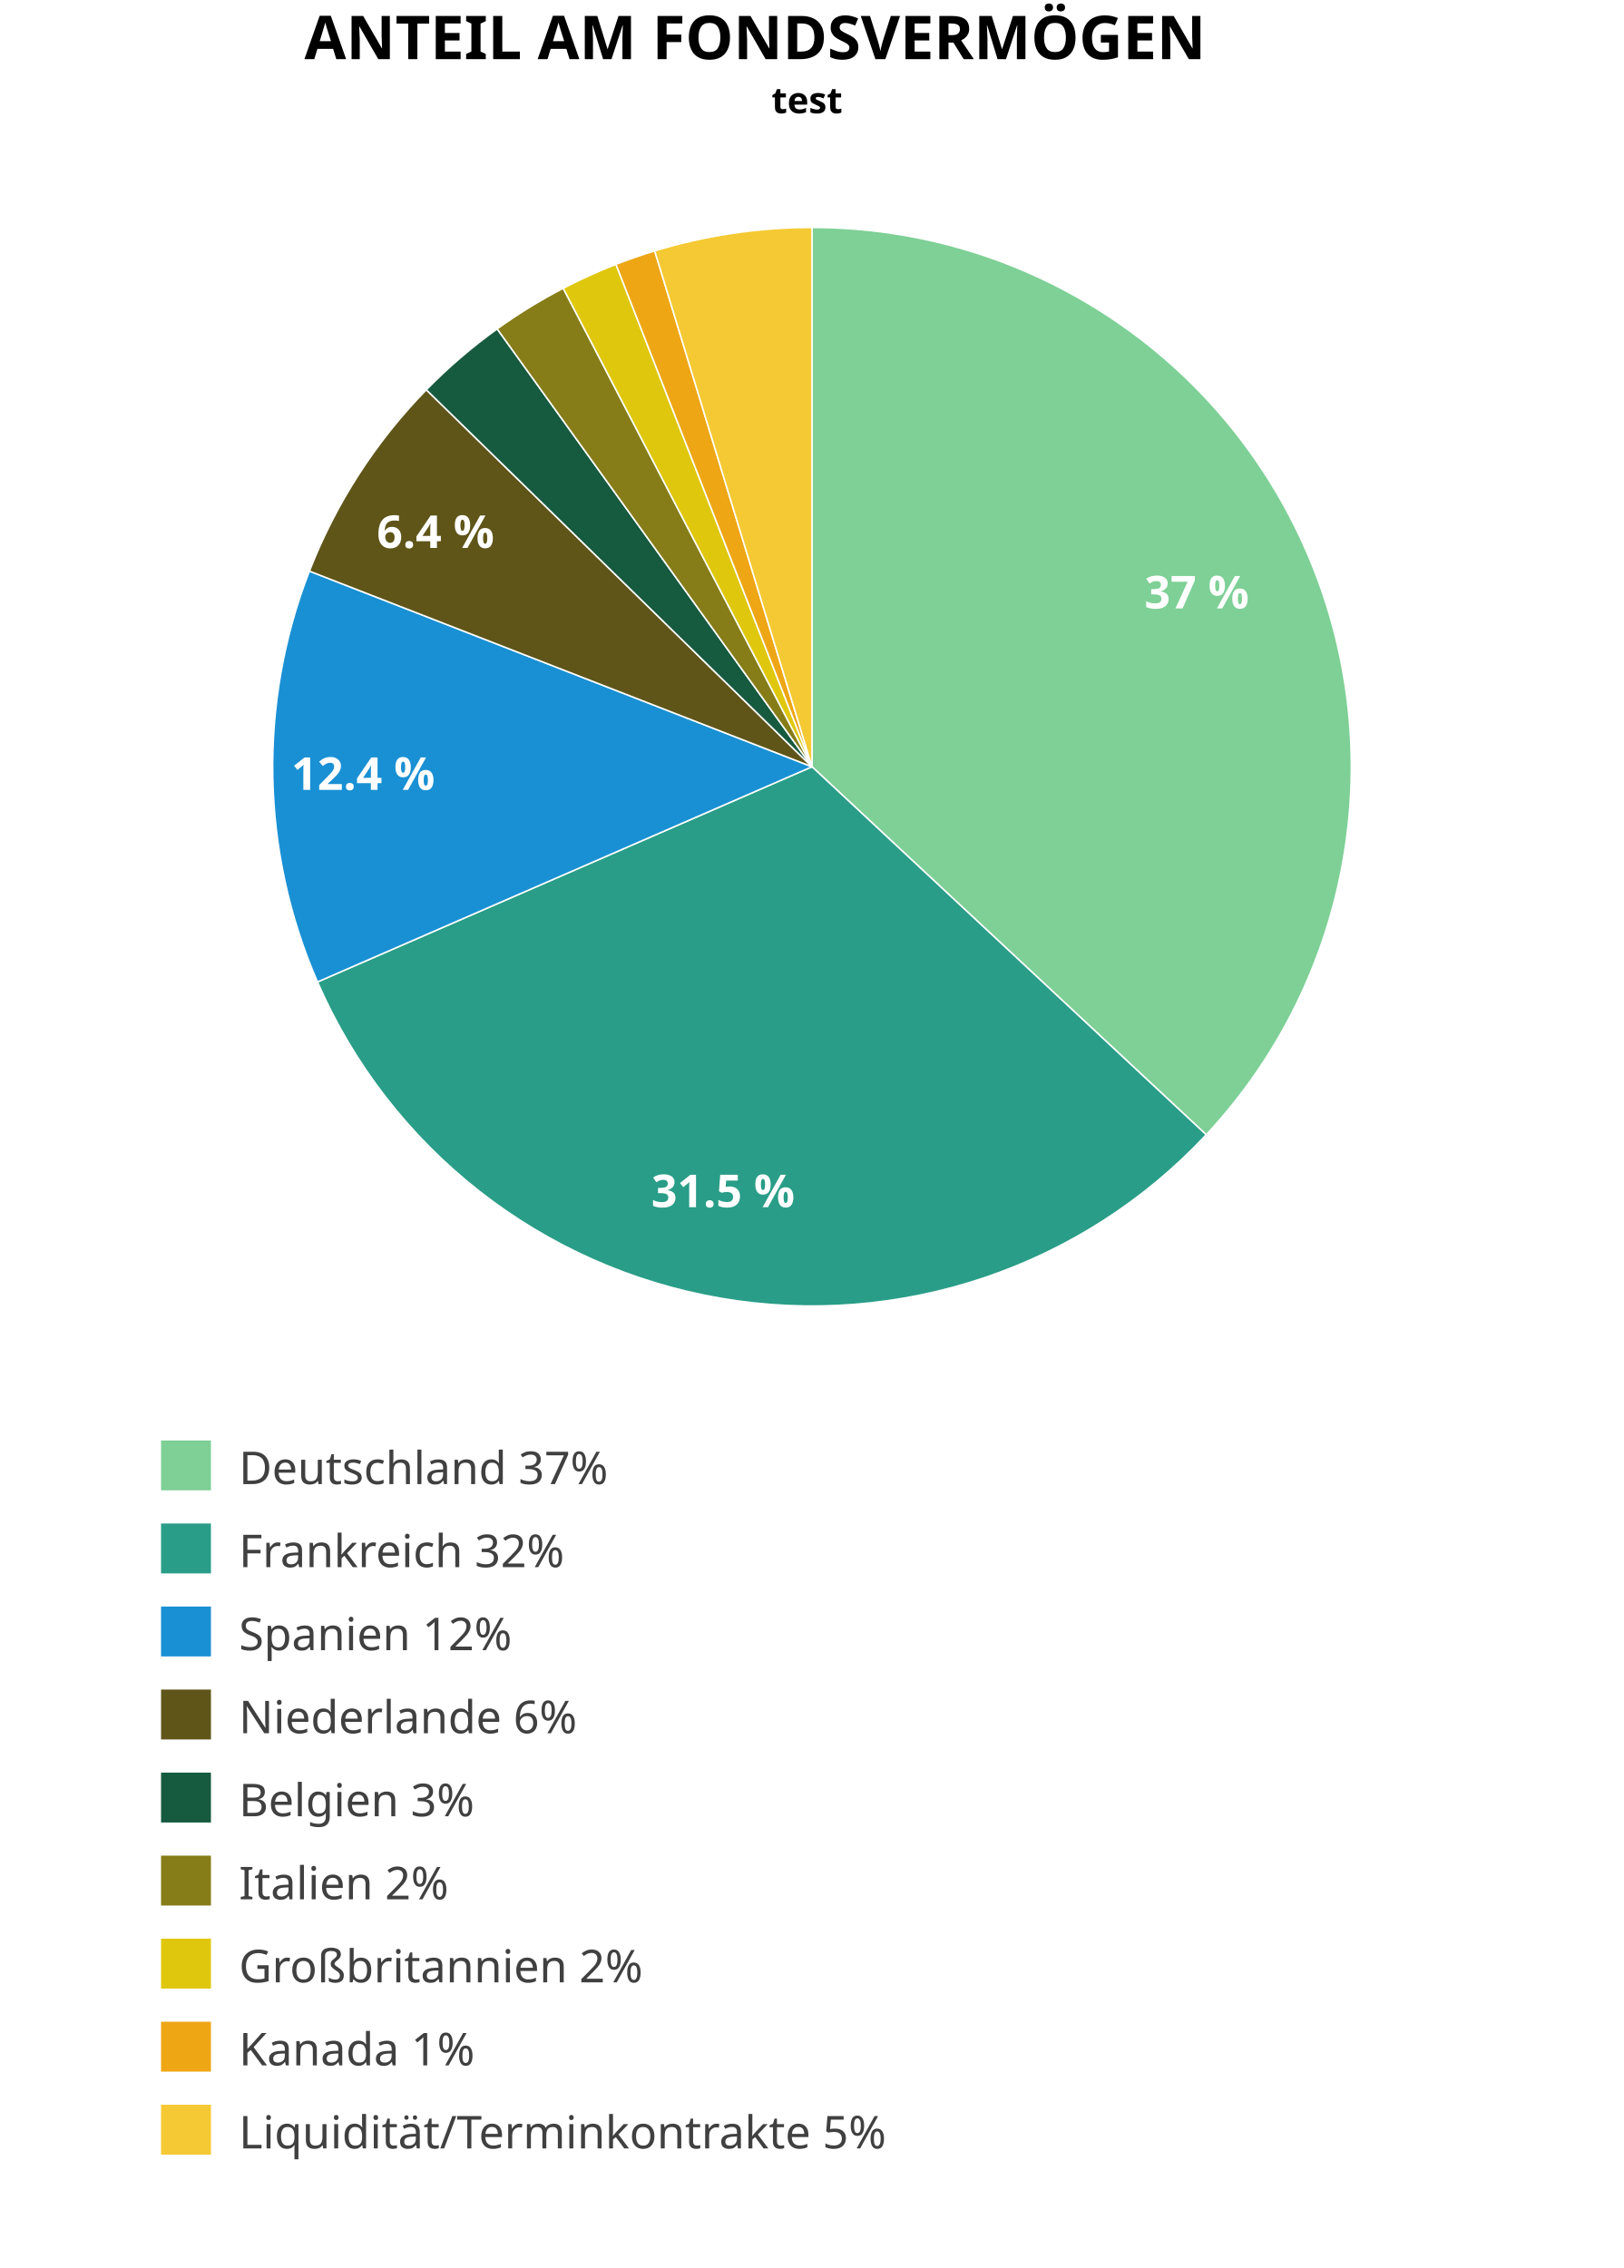
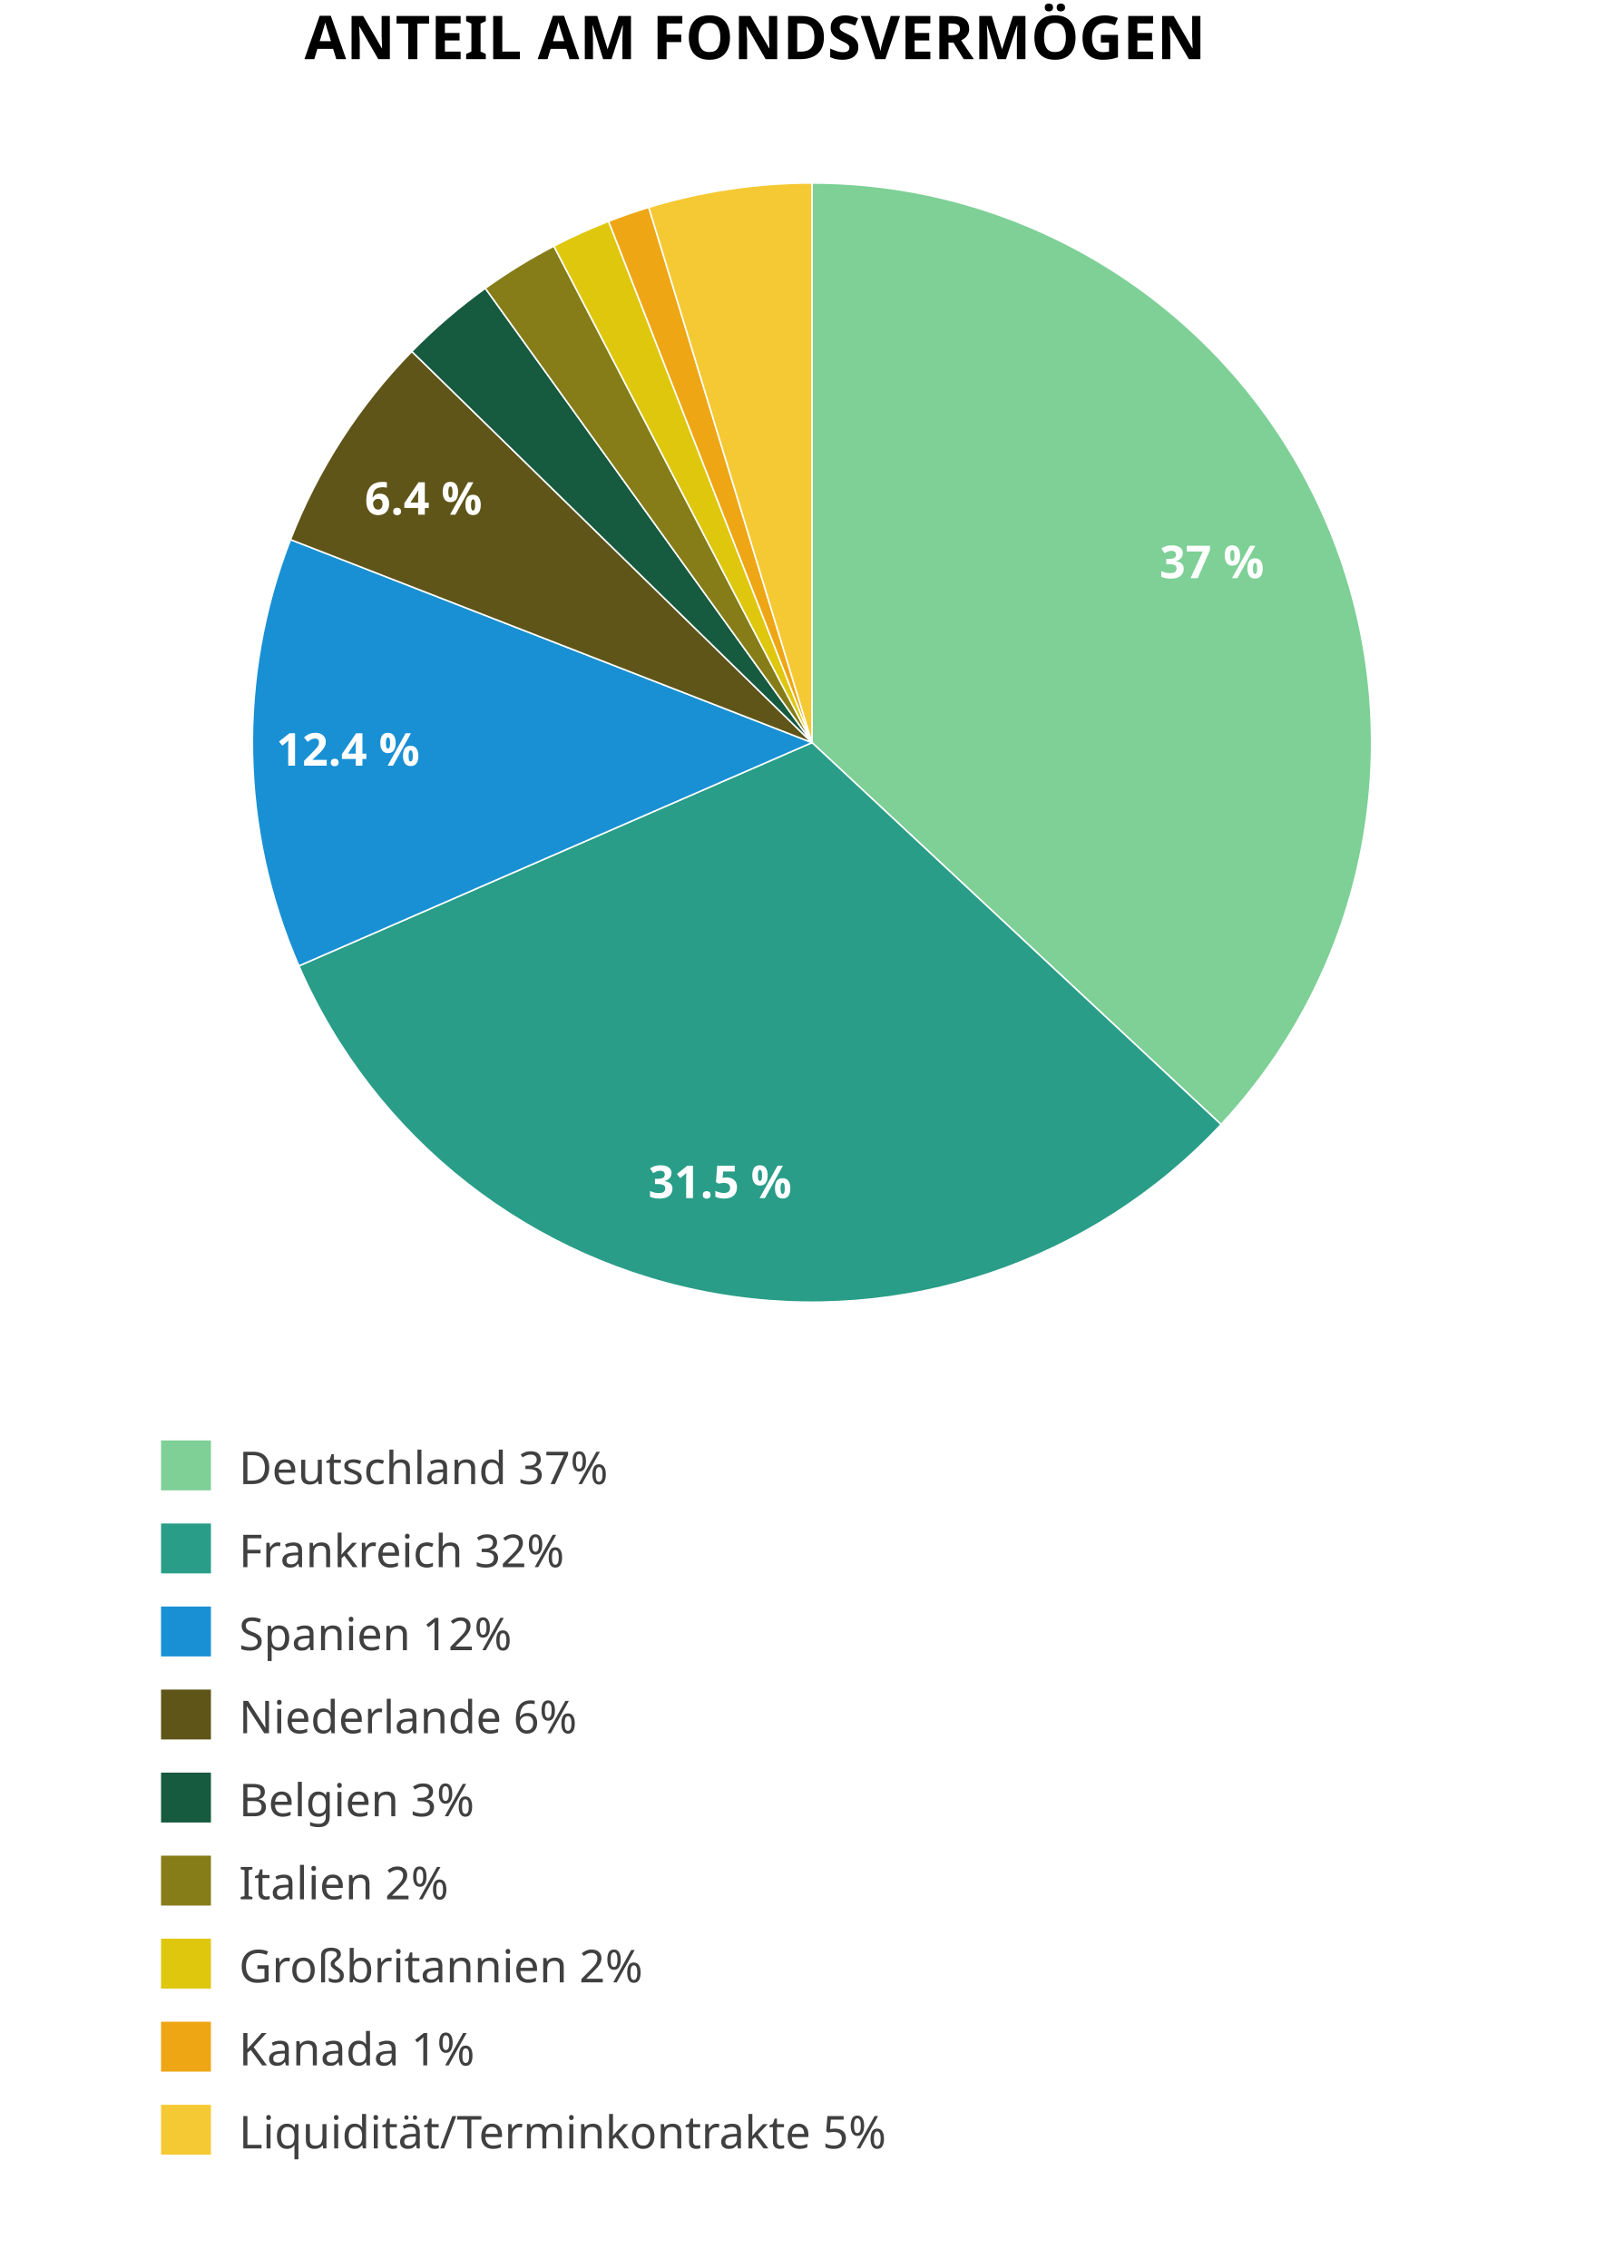
<svg xmlns="http://www.w3.org/2000/svg" style="fill-opacity:1; color-rendering:auto; color-interpolation:auto; text-rendering:auto; stroke:black; stroke-linecap:square; stroke-miterlimit:10; shape-rendering:auto; stroke-opacity:1; fill:black; stroke-dasharray:none; font-weight:normal; stroke-width:1; font-family:'Dialog'; font-style:normal; stroke-linejoin:miter; font-size:12px; stroke-dashoffset:0; image-rendering:auto;">
  <defs id="genericDefs" />
  <g>
    <defs id="defs1">
      <clipPath clipPathUnits="userSpaceOnUse" id="clipPath1">
        <path d="M0 0 L537 0 L537 750 L0 750 L0 0 Z" />
      </clipPath>
      <clipPath clipPathUnits="userSpaceOnUse" id="clipPath2">
-         <path d="M5 41.25 L5 465.852 L532 465.852 L532 41.25 Z" />
+         <path d="M5 25.281 L5 465.852 L532 465.852 L532 25.281 Z" />
      </clipPath>
    </defs>
    <g style="fill:white; text-rendering:optimizeLegibility; stroke:white;">
      <rect x="0" y="0" width="537" style="clip-path:url(#clipPath1); stroke:none;" height="750" />
    </g>
    <g style="font-size:20px; font-weight:bold; text-rendering:optimizeLegibility;">
      <text x="100.658" xml:space="preserve" y="19.564" style="clip-path:url(#clipPath1); stroke:none;">ANTEIL AM FONDSVERMÖGEN</text>
    </g>
    <g style="fill:white; text-rendering:optimizeLegibility; font-size:15px; stroke:white;">
      <rect x="1" y="471.852" width="535" style="clip-path:url(#clipPath1); stroke:none;" height="277.148" />
      <path d="M53 476.082 L70 476.082 L70 493.082 L53 493.082 L53 476.082 Z" style="fill:rgb(126,208,150); clip-path:url(#clipPath1); stroke:none;" />
      <path style="fill:none; stroke-width:0.5; clip-path:url(#clipPath1); stroke-linecap:round; stroke-linejoin:round;" d="M53 476.082 L70 476.082 L70 493.082 L53 493.082 L53 476.082 Z" />
    </g>
    <g style="stroke-linecap:round; font-size:15px; fill:rgb(64,64,64); text-rendering:optimizeLegibility; stroke-linejoin:round; stroke:rgb(64,64,64); stroke-width:0.5;">
      <text x="79" xml:space="preserve" y="490.775" style="clip-path:url(#clipPath1); stroke:none;">Deutschland 37%</text>
      <path d="M53 503.543 L70 503.543 L70 520.543 L53 520.543 L53 503.543 Z" style="fill:rgb(41,157,135); clip-path:url(#clipPath1); stroke:none;" />
      <path d="M53 503.543 L70 503.543 L70 520.543 L53 520.543 L53 503.543 Z" style="fill:none; clip-path:url(#clipPath1); stroke:white;" />
      <text x="79" xml:space="preserve" y="518.236" style="clip-path:url(#clipPath1); stroke:none;">Frankreich 32%</text>
      <path d="M53 531.004 L70 531.004 L70 548.004 L53 548.004 L53 531.004 Z" style="fill:rgb(25,144,212); clip-path:url(#clipPath1); stroke:none;" />
      <path d="M53 531.004 L70 531.004 L70 548.004 L53 548.004 L53 531.004 Z" style="fill:none; clip-path:url(#clipPath1); stroke:white;" />
      <text x="79" xml:space="preserve" y="545.697" style="clip-path:url(#clipPath1); stroke:none;">Spanien 12%</text>
      <path d="M53 558.465 L70 558.465 L70 575.465 L53 575.465 L53 558.465 Z" style="fill:rgb(95,85,25); clip-path:url(#clipPath1); stroke:none;" />
      <path d="M53 558.465 L70 558.465 L70 575.465 L53 575.465 L53 558.465 Z" style="fill:none; clip-path:url(#clipPath1); stroke:white;" />
      <text x="79" xml:space="preserve" y="573.158" style="clip-path:url(#clipPath1); stroke:none;">Niederlande 6%</text>
      <path d="M53 585.926 L70 585.926 L70 602.926 L53 602.926 L53 585.926 Z" style="fill:rgb(22,90,63); clip-path:url(#clipPath1); stroke:none;" />
      <path d="M53 585.926 L70 585.926 L70 602.926 L53 602.926 L53 585.926 Z" style="fill:none; clip-path:url(#clipPath1); stroke:white;" />
      <text x="79" xml:space="preserve" y="600.619" style="clip-path:url(#clipPath1); stroke:none;">Belgien 3%</text>
      <path d="M53 613.387 L70 613.387 L70 630.387 L53 630.387 L53 613.387 Z" style="fill:rgb(134,125,25); clip-path:url(#clipPath1); stroke:none;" />
      <path d="M53 613.387 L70 613.387 L70 630.387 L53 630.387 L53 613.387 Z" style="fill:none; clip-path:url(#clipPath1); stroke:white;" />
      <text x="79" xml:space="preserve" y="628.08" style="clip-path:url(#clipPath1); stroke:none;">Italien 2%</text>
      <path d="M53 640.848 L70 640.848 L70 657.848 L53 657.848 L53 640.848 Z" style="fill:rgb(223,199,13); clip-path:url(#clipPath1); stroke:none;" />
      <path d="M53 640.848 L70 640.848 L70 657.848 L53 657.848 L53 640.848 Z" style="fill:none; clip-path:url(#clipPath1); stroke:white;" />
      <text x="79" xml:space="preserve" y="655.54" style="clip-path:url(#clipPath1); stroke:none;">Großbritannien 2%</text>
      <path d="M53 668.309 L70 668.309 L70 685.309 L53 685.309 L53 668.309 Z" style="fill:rgb(238,166,21); clip-path:url(#clipPath1); stroke:none;" />
      <path d="M53 668.309 L70 668.309 L70 685.309 L53 685.309 L53 668.309 Z" style="fill:none; clip-path:url(#clipPath1); stroke:white;" />
      <text x="79" xml:space="preserve" y="683.001" style="clip-path:url(#clipPath1); stroke:none;">Kanada 1%</text>
      <path d="M53 695.769 L70 695.769 L70 712.769 L53 712.769 L53 695.769 Z" style="fill:rgb(245,201,51); clip-path:url(#clipPath1); stroke:none;" />
      <path d="M53 695.769 L70 695.769 L70 712.769 L53 712.769 L53 695.769 Z" style="fill:none; clip-path:url(#clipPath1); stroke:white;" />
      <text x="79" xml:space="preserve" y="710.462" style="clip-path:url(#clipPath1); stroke:none;">Liquidität/Terminkontrakte 5%</text>
-     </g>
-     <g style="text-rendering:optimizeLegibility; stroke-width:0.5; font-weight:bold; font-family:sans-serif; stroke-linecap:round; stroke-linejoin:round;">
-       <text x="255.123" xml:space="preserve" y="37.42" style="clip-path:url(#clipPath1); stroke:none;">test</text>
-       <rect x="5" y="41.25" width="527" style="clip-path:url(#clipPath1); fill:white; stroke:none;" height="424.602" />
-       <rect x="5" y="41.25" width="527" style="clip-path:url(#clipPath1); fill:none; stroke:white;" height="424.602" />
-       <path d="M268.5 75.218 C339.516 75.218 403.764 117.354 432.062 182.488 C460.361 247.623 447.317 323.339 398.853 375.249 L268.5 253.551 Z" style="fill:white; clip-path:url(#clipPath2); stroke:none;" />
-       <path d="M398.853 375.249 C357.852 419.167 297.491 439.486 238.278 429.304 C179.065 419.122 128.959 379.807 104.982 324.716 L268.5 253.551 Z" style="fill:white; clip-path:url(#clipPath2); stroke:none;" />
-       <path d="M104.982 324.716 C86.199 281.558 85.24 232.723 102.314 188.861 L268.5 253.551 Z" style="fill:white; clip-path:url(#clipPath2); stroke:none;" />
-       <path d="M102.314 188.861 C111.029 166.472 124.178 146.076 140.972 128.895 L268.5 253.551 Z" style="fill:white; clip-path:url(#clipPath2); stroke:none;" />
-       <path d="M140.972 128.895 C148.183 121.518 156.02 114.78 164.396 108.758 L268.5 253.551 Z" style="fill:white; clip-path:url(#clipPath2); stroke:none;" />
-       <path d="M164.396 108.758 C171.344 103.762 178.643 99.273 186.236 95.326 L268.5 253.551 Z" style="fill:white; clip-path:url(#clipPath2); stroke:none;" />
-       <path d="M186.236 95.326 C191.905 92.379 197.727 89.738 203.679 87.416 L268.5 253.551 Z" style="fill:white; clip-path:url(#clipPath2); stroke:none;" />
-       <path d="M203.679 87.416 C207.891 85.773 212.163 84.29 216.487 82.972 L268.5 253.551 Z" style="fill:white; clip-path:url(#clipPath2); stroke:none;" />
-       <path d="M216.487 82.972 C233.346 77.831 250.874 75.218 268.5 75.218 L268.5 253.551 Z" style="fill:white; clip-path:url(#clipPath2); stroke:none;" />
-       <path d="M268.5 75.218 A178.333 178.333 0 0 1 398.853 375.249L 268.5 253.551 Z" style="fill:rgb(126,208,150); clip-path:url(#clipPath2); stroke:none;" />
-       <path d="M268.5 75.218 A178.333 178.333 0 0 1 398.853 375.249L 268.5 253.551 Z" style="fill:none; clip-path:url(#clipPath2); stroke:white;" />
-       <path d="M398.853 375.249 A178.333 178.333 0 0 1 104.982 324.716L 268.5 253.551 Z" style="fill:rgb(41,157,135); clip-path:url(#clipPath2); stroke:none;" />
-       <path d="M398.853 375.249 A178.333 178.333 0 0 1 104.982 324.716L 268.5 253.551 Z" style="fill:none; clip-path:url(#clipPath2); stroke:white;" />
-       <path d="M104.982 324.716 A178.333 178.333 0 0 1 102.314 188.861L 268.5 253.551 Z" style="fill:rgb(25,144,212); clip-path:url(#clipPath2); stroke:none;" />
-       <path d="M104.982 324.716 A178.333 178.333 0 0 1 102.314 188.861L 268.5 253.551 Z" style="fill:none; clip-path:url(#clipPath2); stroke:white;" />
-       <path d="M102.314 188.861 A178.333 178.333 0 0 1 140.972 128.895L 268.5 253.551 Z" style="fill:rgb(95,85,25); clip-path:url(#clipPath2); stroke:none;" />
-       <path d="M102.314 188.861 A178.333 178.333 0 0 1 140.972 128.895L 268.5 253.551 Z" style="fill:none; clip-path:url(#clipPath2); stroke:white;" />
-       <path d="M140.972 128.895 A178.333 178.333 0 0 1 164.396 108.758L 268.5 253.551 Z" style="fill:rgb(22,90,63); clip-path:url(#clipPath2); stroke:none;" />
-       <path d="M140.972 128.895 A178.333 178.333 0 0 1 164.396 108.758L 268.5 253.551 Z" style="fill:none; clip-path:url(#clipPath2); stroke:white;" />
-       <path d="M164.396 108.758 A178.333 178.333 0 0 1 186.236 95.326L 268.5 253.551 Z" style="fill:rgb(134,125,25); clip-path:url(#clipPath2); stroke:none;" />
-       <path d="M164.396 108.758 A178.333 178.333 0 0 1 186.236 95.326L 268.5 253.551 Z" style="fill:none; clip-path:url(#clipPath2); stroke:white;" />
-       <path d="M186.236 95.326 A178.333 178.333 0 0 1 203.679 87.416L 268.5 253.551 Z" style="fill:rgb(223,199,13); clip-path:url(#clipPath2); stroke:none;" />
-       <path d="M186.236 95.326 A178.333 178.333 0 0 1 203.679 87.416L 268.5 253.551 Z" style="fill:none; clip-path:url(#clipPath2); stroke:white;" />
-       <path d="M203.679 87.416 A178.333 178.333 0 0 1 216.487 82.972L 268.5 253.551 Z" style="fill:rgb(238,166,21); clip-path:url(#clipPath2); stroke:none;" />
-       <path d="M203.679 87.416 A178.333 178.333 0 0 1 216.487 82.972L 268.5 253.551 Z" style="fill:none; clip-path:url(#clipPath2); stroke:white;" />
-       <path d="M216.487 82.972 A178.333 178.333 0 0 1 268.5 75.218L 268.5 253.551 Z" style="fill:rgb(245,201,51); clip-path:url(#clipPath2); stroke:none;" />
-       <path d="M216.487 82.972 A178.333 178.333 0 0 1 268.5 75.218L 268.5 253.551 Z" style="fill:none; clip-path:url(#clipPath2); stroke:white;" />
-     </g>
-     <g style="stroke-linecap:round; font-size:15px; fill:white; text-rendering:optimizeLegibility; stroke-linejoin:round; stroke:white; font-weight:bold; stroke-width:0.5;">
-       <text x="378.437" xml:space="preserve" y="201.193" style="clip-path:url(#clipPath2); stroke:none;">37 %</text>
-       <text x="215.37" xml:space="preserve" y="399.193" style="clip-path:url(#clipPath2); stroke:none;">31.5 %</text>
-       <text x="96.37" xml:space="preserve" y="261.193" style="clip-path:url(#clipPath2); stroke:none;">12.4 %</text>
-       <text x="124.588" xml:space="preserve" y="181.193" style="clip-path:url(#clipPath2); stroke:none;">6.4 %</text>
-       <rect x="5" y="41.25" width="527" style="fill:none; clip-path:url(#clipPath1);" height="424.602" />
+       <rect x="5" y="25.281" width="527" style="clip-path:url(#clipPath1); fill:white; stroke:none;" height="440.57" />
+       <rect x="5" y="25.281" width="527" style="clip-path:url(#clipPath1); fill:none; stroke:white;" height="440.57" />
+       <path d="M268.5 60.527 C342.187 60.527 408.851 104.247 438.214 171.831 C467.577 239.415 454.042 317.98 403.756 371.842 L268.5 245.566 Z" style="fill:white; clip-path:url(#clipPath2); stroke:none;" />
+       <path d="M403.756 371.842 C361.212 417.411 298.582 438.495 237.141 427.929 C175.701 417.364 123.711 376.571 98.833 319.408 L268.5 245.566 Z" style="fill:white; clip-path:url(#clipPath2); stroke:none;" />
+       <path d="M98.833 319.408 C79.343 274.627 78.348 223.956 96.064 178.444 L268.5 245.566 Z" style="fill:white; clip-path:url(#clipPath2); stroke:none;" />
+       <path d="M96.064 178.444 C105.107 155.213 118.75 134.049 136.176 116.222 L268.5 245.566 Z" style="fill:white; clip-path:url(#clipPath2); stroke:none;" />
+       <path d="M136.176 116.222 C143.658 108.568 151.79 101.577 160.481 95.328 L268.5 245.566 Z" style="fill:white; clip-path:url(#clipPath2); stroke:none;" />
+       <path d="M160.481 95.328 C167.69 90.145 175.264 85.487 183.142 81.391 L268.5 245.566 Z" style="fill:white; clip-path:url(#clipPath2); stroke:none;" />
+       <path d="M183.142 81.391 C189.024 78.333 195.066 75.593 201.242 73.183 L268.5 245.566 Z" style="fill:white; clip-path:url(#clipPath2); stroke:none;" />
+       <path d="M201.242 73.183 C205.611 71.478 210.044 69.94 214.53 68.572 L268.5 245.566 Z" style="fill:white; clip-path:url(#clipPath2); stroke:none;" />
+       <path d="M214.53 68.572 C232.024 63.238 250.211 60.527 268.5 60.527 L268.5 245.566 Z" style="fill:white; clip-path:url(#clipPath2); stroke:none;" />
+       <path d="M268.5 60.527 A185.04 185.04 0 0 1 403.756 371.842L 268.5 245.566 Z" style="fill:rgb(126,208,150); clip-path:url(#clipPath2); stroke:none;" />
+       <path d="M268.5 60.527 A185.04 185.04 0 0 1 403.756 371.842L 268.5 245.566 Z" style="fill:none; clip-path:url(#clipPath2); stroke:white;" />
+       <path d="M403.756 371.842 A185.04 185.04 0 0 1 98.833 319.408L 268.5 245.566 Z" style="fill:rgb(41,157,135); clip-path:url(#clipPath2); stroke:none;" />
+       <path d="M403.756 371.842 A185.04 185.04 0 0 1 98.833 319.408L 268.5 245.566 Z" style="fill:none; clip-path:url(#clipPath2); stroke:white;" />
+       <path d="M98.833 319.408 A185.04 185.04 0 0 1 96.064 178.444L 268.5 245.566 Z" style="fill:rgb(25,144,212); clip-path:url(#clipPath2); stroke:none;" />
+       <path d="M98.833 319.408 A185.04 185.04 0 0 1 96.064 178.444L 268.5 245.566 Z" style="fill:none; clip-path:url(#clipPath2); stroke:white;" />
+       <path d="M96.064 178.444 A185.04 185.04 0 0 1 136.176 116.222L 268.5 245.566 Z" style="fill:rgb(95,85,25); clip-path:url(#clipPath2); stroke:none;" />
+       <path d="M96.064 178.444 A185.04 185.04 0 0 1 136.176 116.222L 268.5 245.566 Z" style="fill:none; clip-path:url(#clipPath2); stroke:white;" />
+       <path d="M136.176 116.222 A185.04 185.04 0 0 1 160.481 95.328L 268.5 245.566 Z" style="fill:rgb(22,90,63); clip-path:url(#clipPath2); stroke:none;" />
+       <path d="M136.176 116.222 A185.04 185.04 0 0 1 160.481 95.328L 268.5 245.566 Z" style="fill:none; clip-path:url(#clipPath2); stroke:white;" />
+       <path d="M160.481 95.328 A185.04 185.04 0 0 1 183.142 81.391L 268.5 245.566 Z" style="fill:rgb(134,125,25); clip-path:url(#clipPath2); stroke:none;" />
+       <path d="M160.481 95.328 A185.04 185.04 0 0 1 183.142 81.391L 268.5 245.566 Z" style="fill:none; clip-path:url(#clipPath2); stroke:white;" />
+       <path d="M183.142 81.391 A185.04 185.04 0 0 1 201.242 73.183L 268.5 245.566 Z" style="fill:rgb(223,199,13); clip-path:url(#clipPath2); stroke:none;" />
+       <path d="M183.142 81.391 A185.04 185.04 0 0 1 201.242 73.183L 268.5 245.566 Z" style="fill:none; clip-path:url(#clipPath2); stroke:white;" />
+       <path d="M201.242 73.183 A185.04 185.04 0 0 1 214.53 68.572L 268.5 245.566 Z" style="fill:rgb(238,166,21); clip-path:url(#clipPath2); stroke:none;" />
+       <path d="M201.242 73.183 A185.04 185.04 0 0 1 214.53 68.572L 268.5 245.566 Z" style="fill:none; clip-path:url(#clipPath2); stroke:white;" />
+       <path d="M214.53 68.572 A185.04 185.04 0 0 1 268.5 60.527L 268.5 245.566 Z" style="fill:rgb(245,201,51); clip-path:url(#clipPath2); stroke:none;" />
+       <path d="M214.53 68.572 A185.04 185.04 0 0 1 268.5 60.527L 268.5 245.566 Z" style="fill:none; clip-path:url(#clipPath2); stroke:white;" />
+       <text x="383.437" y="191.193" style="clip-path:url(#clipPath2); fill:white; stroke:none; font-weight:bold;" xml:space="preserve">37 %</text>
+       <text x="214.37" y="396.193" style="clip-path:url(#clipPath2); fill:white; stroke:none; font-weight:bold;" xml:space="preserve">31.5 %</text>
+       <text x="91.37" y="253.193" style="clip-path:url(#clipPath2); fill:white; stroke:none; font-weight:bold;" xml:space="preserve">12.4 %</text>
+       <text x="120.588" y="170.193" style="clip-path:url(#clipPath2); fill:white; stroke:none; font-weight:bold;" xml:space="preserve">6.4 %</text>
+       <rect x="5" y="25.281" width="527" style="clip-path:url(#clipPath1); fill:none; stroke:white;" height="440.57" />
    </g>
  </g>
</svg>
